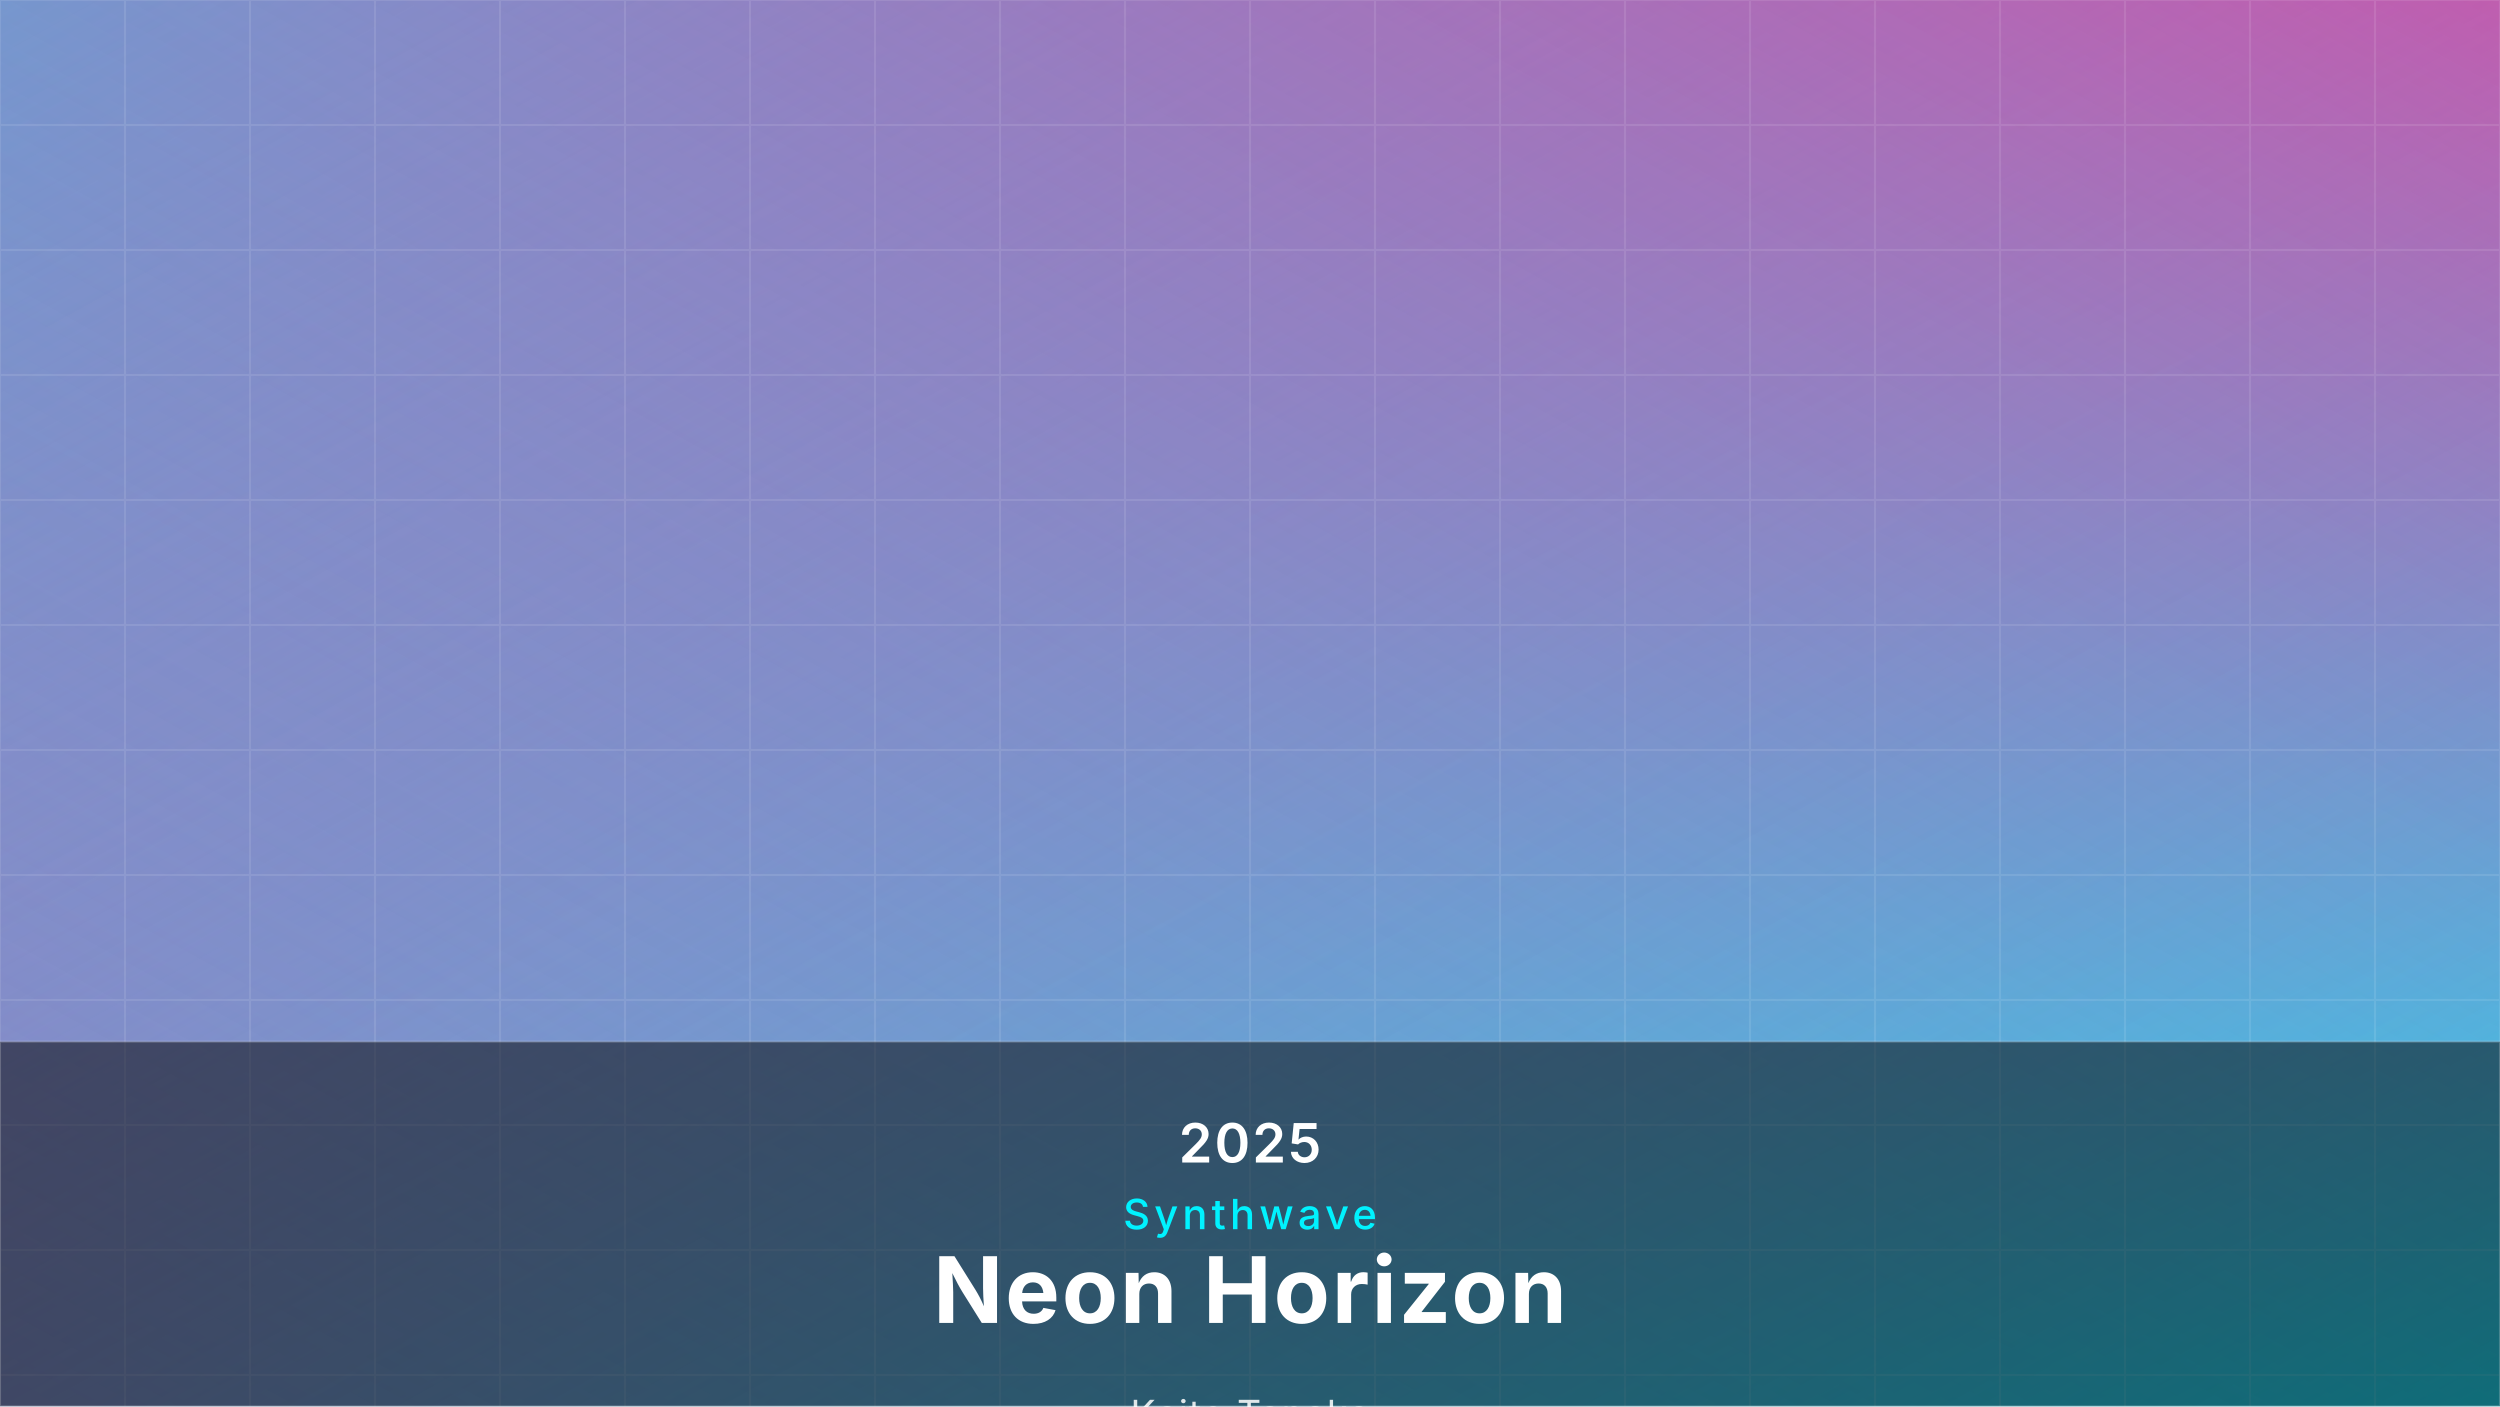
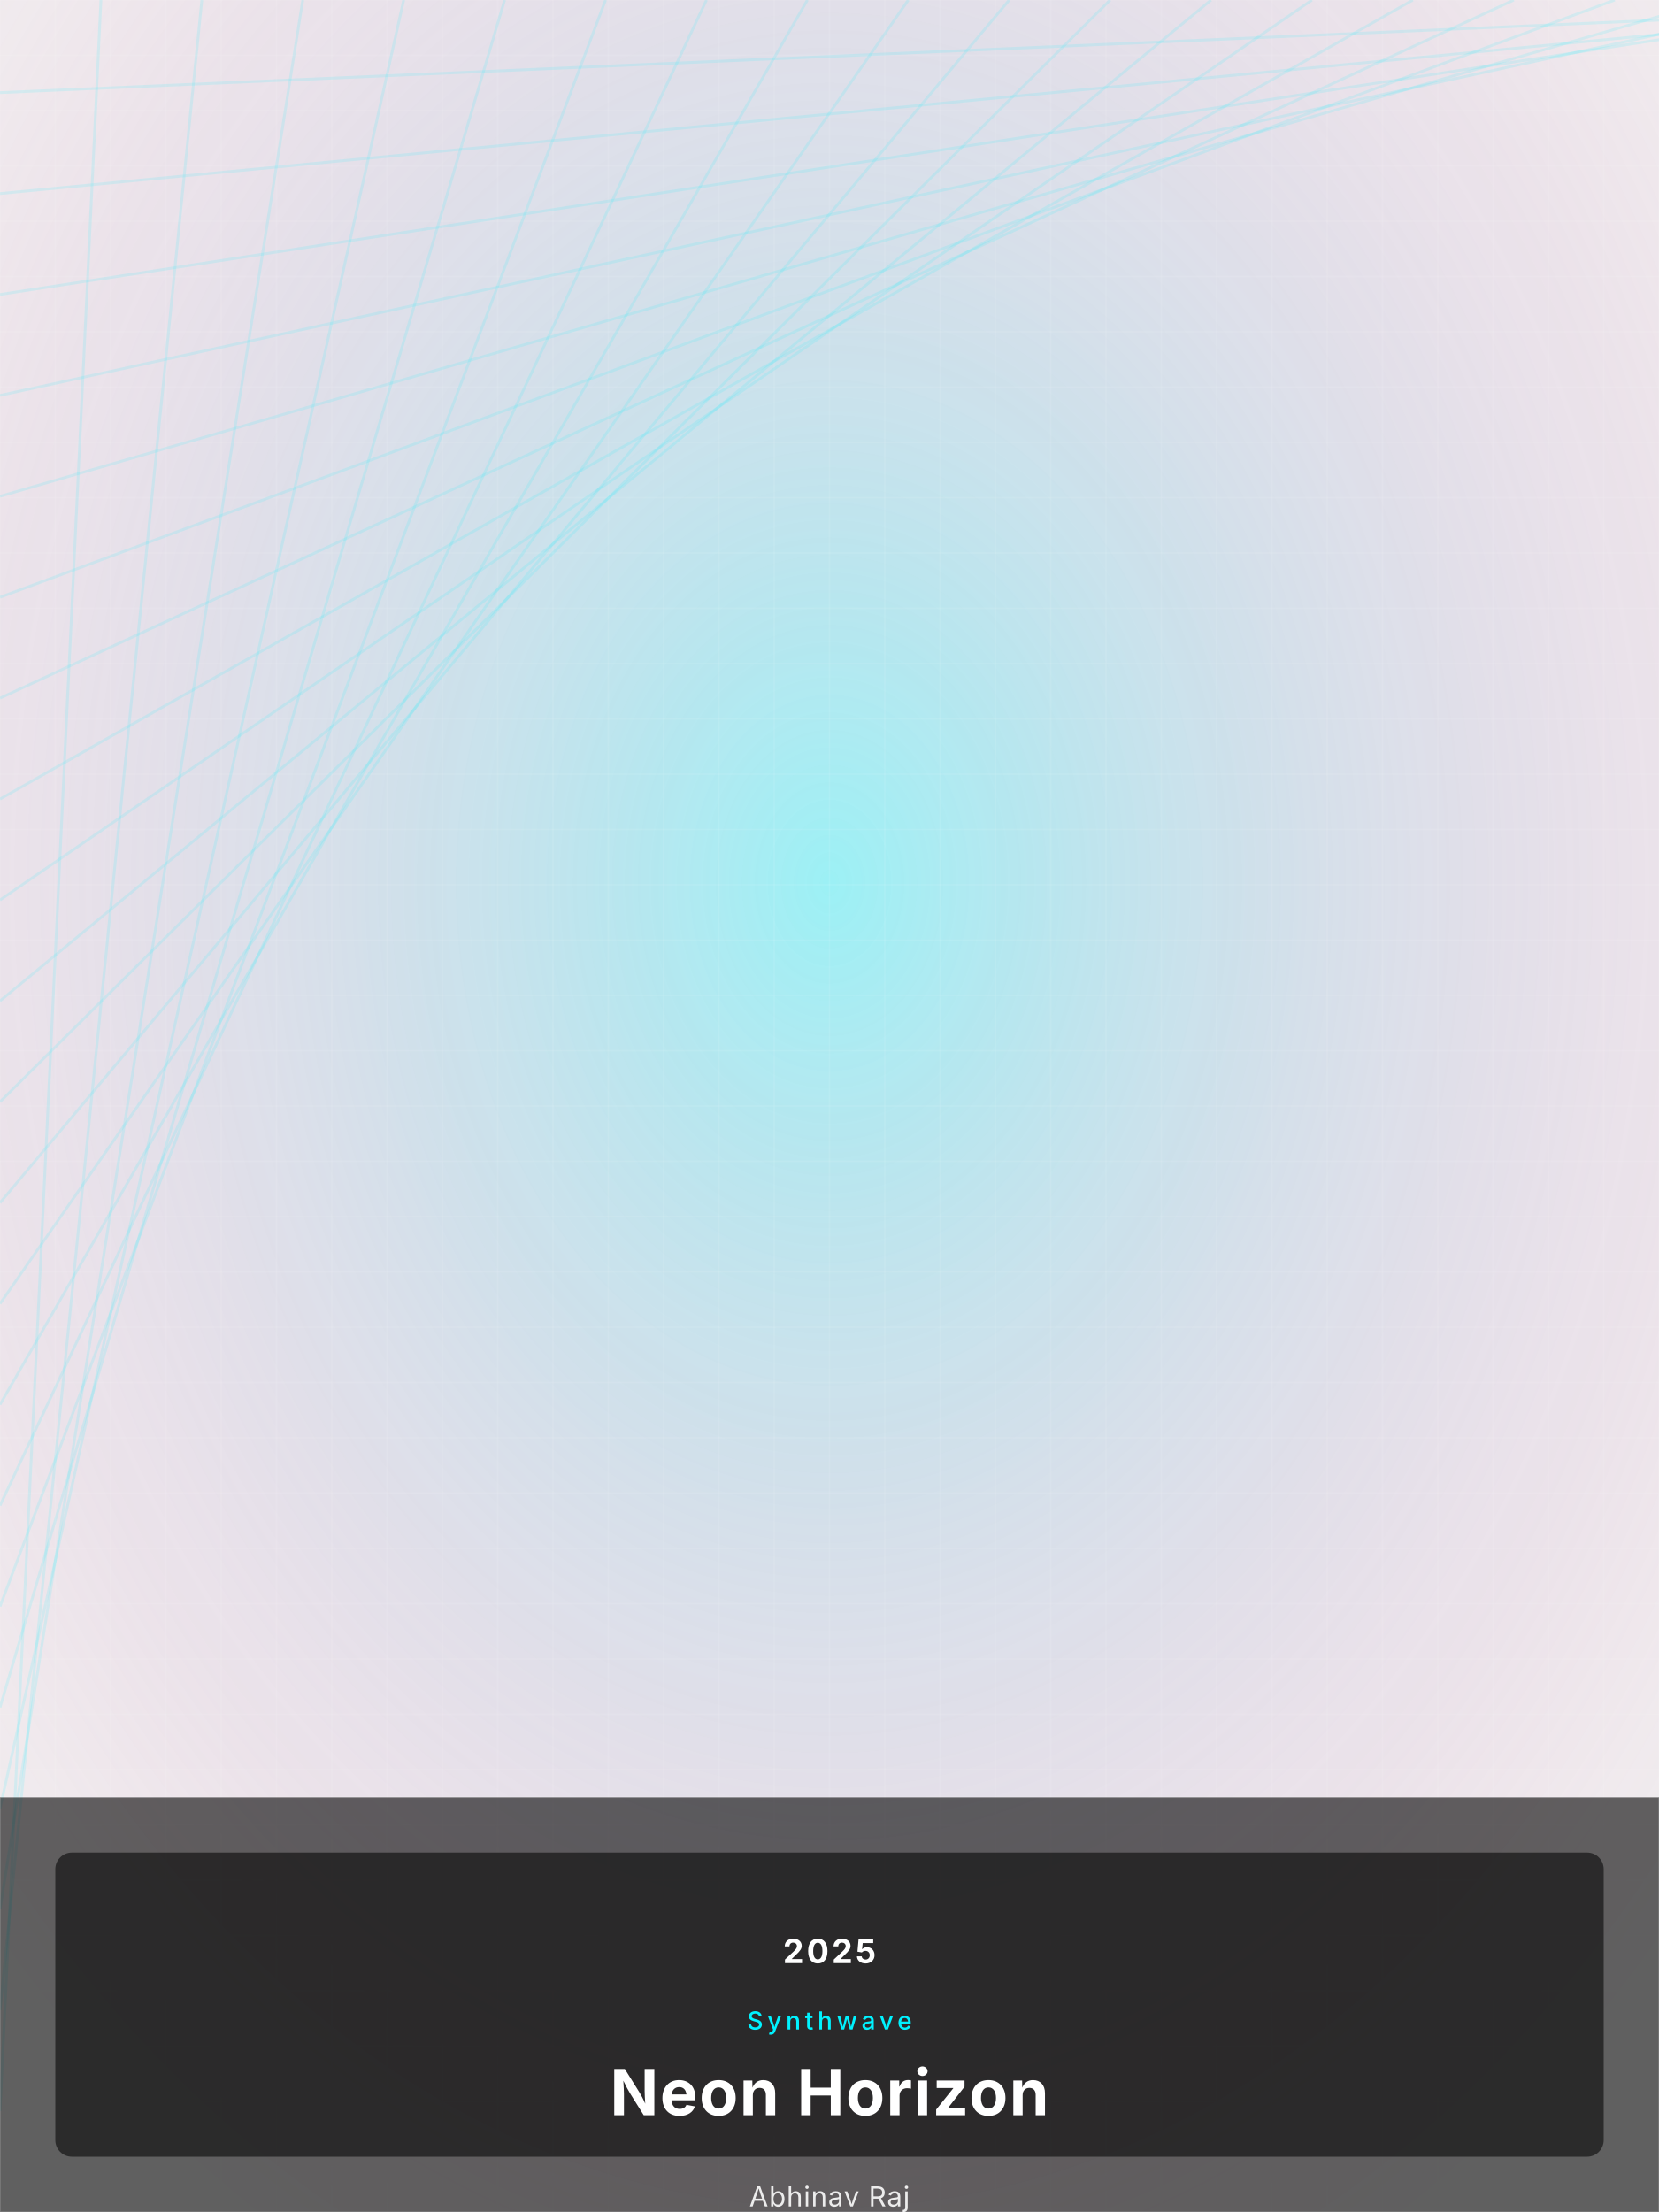
- <svg xmlns="http://www.w3.org/2000/svg" width="1200" height="675" viewBox="0 0 1200 675">
+ <svg xmlns="http://www.w3.org/2000/svg" width="1200" height="1600" viewBox="0 0 1200 1600">
  <defs>
-     <linearGradient id="bg" x1="0" y1="0" x2="1" y2="1">
-       <stop offset="0" stop-color="#ff2d95" />
-       <stop offset="1" stop-color="#00f2ff" />
-     </linearGradient>
-     <linearGradient id="glow1" x1="0" y1="0" x2="1" y2="1">
-       <stop offset="0" stop-color="#00f2ff" stop-opacity="0.55" />
+     <radialGradient id="radial" cx="50%" cy="40%" r="70%">
+       <stop offset="0" stop-color="#00f2ff" stop-opacity="0.35" />
      <stop offset="1" stop-color="#ff2d95" stop-opacity="0" />
-     </linearGradient>
-     <linearGradient id="glow2" x1="1" y1="0" x2="0" y2="1">
-       <stop offset="0" stop-color="#ff2d95" stop-opacity="0.5" />
-       <stop offset="1" stop-color="#00f2ff" stop-opacity="0" />
-     </linearGradient>
+     </radialGradient>
+     <filter id="blur" x="-30%" y="-30%" width="160%" height="160%">
+       <feGaussianBlur stdDeviation="18" />
+     </filter>
+     <filter id="blur2" x="-30%" y="-30%" width="160%" height="160%">
+       <feGaussianBlur stdDeviation="6" />
+     </filter>
    <clipPath id="clip">
-       <rect x="0" y="0" width="1200" height="675" />
+       <rect x="0" y="0" width="1200" height="1600" />
    </clipPath>
  </defs>
-   <rect width="1200" height="675" fill="url(#bg)" />
-   <rect width="1200" height="675" fill="url(#glow1)" />
-   <rect width="1200" height="675" fill="url(#glow2)" />
-   <g opacity="0.10">
-     <line x1="0" y1="0" x2="0" y2="675" stroke="white" stroke-width="1" />
-     <line x1="60" y1="0" x2="60" y2="675" stroke="white" stroke-width="1" />
-     <line x1="120" y1="0" x2="120" y2="675" stroke="white" stroke-width="1" />
-     <line x1="180" y1="0" x2="180" y2="675" stroke="white" stroke-width="1" />
-     <line x1="240" y1="0" x2="240" y2="675" stroke="white" stroke-width="1" />
-     <line x1="300" y1="0" x2="300" y2="675" stroke="white" stroke-width="1" />
-     <line x1="360" y1="0" x2="360" y2="675" stroke="white" stroke-width="1" />
-     <line x1="420" y1="0" x2="420" y2="675" stroke="white" stroke-width="1" />
-     <line x1="480" y1="0" x2="480" y2="675" stroke="white" stroke-width="1" />
-     <line x1="540" y1="0" x2="540" y2="675" stroke="white" stroke-width="1" />
-     <line x1="600" y1="0" x2="600" y2="675" stroke="white" stroke-width="1" />
-     <line x1="660" y1="0" x2="660" y2="675" stroke="white" stroke-width="1" />
-     <line x1="720" y1="0" x2="720" y2="675" stroke="white" stroke-width="1" />
-     <line x1="780" y1="0" x2="780" y2="675" stroke="white" stroke-width="1" />
-     <line x1="840" y1="0" x2="840" y2="675" stroke="white" stroke-width="1" />
-     <line x1="900" y1="0" x2="900" y2="675" stroke="white" stroke-width="1" />
-     <line x1="960" y1="0" x2="960" y2="675" stroke="white" stroke-width="1" />
-     <line x1="1020" y1="0" x2="1020" y2="675" stroke="white" stroke-width="1" />
-     <line x1="1080" y1="0" x2="1080" y2="675" stroke="white" stroke-width="1" />
-     <line x1="1140" y1="0" x2="1140" y2="675" stroke="white" stroke-width="1" />
-     <line x1="1200" y1="0" x2="1200" y2="675" stroke="white" stroke-width="1" />
-     <line x1="0" y1="0" x2="1200" y2="0" stroke="white" stroke-width="1" />
-     <line x1="0" y1="60" x2="1200" y2="60" stroke="white" stroke-width="1" />
-     <line x1="0" y1="120" x2="1200" y2="120" stroke="white" stroke-width="1" />
-     <line x1="0" y1="180" x2="1200" y2="180" stroke="white" stroke-width="1" />
-     <line x1="0" y1="240" x2="1200" y2="240" stroke="white" stroke-width="1" />
-     <line x1="0" y1="300" x2="1200" y2="300" stroke="white" stroke-width="1" />
-     <line x1="0" y1="360" x2="1200" y2="360" stroke="white" stroke-width="1" />
-     <line x1="0" y1="420" x2="1200" y2="420" stroke="white" stroke-width="1" />
-     <line x1="0" y1="480" x2="1200" y2="480" stroke="white" stroke-width="1" />
-     <line x1="0" y1="540" x2="1200" y2="540" stroke="white" stroke-width="1" />
-     <line x1="0" y1="600" x2="1200" y2="600" stroke="white" stroke-width="1" />
-     <line x1="0" y1="660" x2="1200" y2="660" stroke="white" stroke-width="1" />
+   <rect width="1200" height="1600" fill="url(#bg)" />
+   <rect width="1200" height="1600" fill="url(#radial)" />
+   <rect width="1200" height="1600" fill="url(#glow1)" filter="url(#blur)" opacity="0.55" />
+   <rect width="1200" height="1600" fill="url(#glow2)" filter="url(#blur)" opacity="0.45" />
+   <g>
+     <line x1="0" y1="0" x2="0" y2="1600" stroke="white" stroke-width="1" opacity="0.08" />
+     <line x1="40" y1="0" x2="40" y2="1600" stroke="white" stroke-width="1" opacity="0.08" />
+     <line x1="80" y1="0" x2="80" y2="1600" stroke="white" stroke-width="1" opacity="0.08" />
+     <line x1="120" y1="0" x2="120" y2="1600" stroke="white" stroke-width="1" opacity="0.08" />
+     <line x1="160" y1="0" x2="160" y2="1600" stroke="white" stroke-width="1" opacity="0.08" />
+     <line x1="200" y1="0" x2="200" y2="1600" stroke="white" stroke-width="1" opacity="0.08" />
+     <line x1="240" y1="0" x2="240" y2="1600" stroke="white" stroke-width="1" opacity="0.08" />
+     <line x1="280" y1="0" x2="280" y2="1600" stroke="white" stroke-width="1" opacity="0.08" />
+     <line x1="320" y1="0" x2="320" y2="1600" stroke="white" stroke-width="1" opacity="0.08" />
+     <line x1="360" y1="0" x2="360" y2="1600" stroke="white" stroke-width="1" opacity="0.08" />
+     <line x1="400" y1="0" x2="400" y2="1600" stroke="white" stroke-width="1" opacity="0.08" />
+     <line x1="440" y1="0" x2="440" y2="1600" stroke="white" stroke-width="1" opacity="0.08" />
+     <line x1="480" y1="0" x2="480" y2="1600" stroke="white" stroke-width="1" opacity="0.08" />
+     <line x1="520" y1="0" x2="520" y2="1600" stroke="white" stroke-width="1" opacity="0.08" />
+     <line x1="560" y1="0" x2="560" y2="1600" stroke="white" stroke-width="1" opacity="0.08" />
+     <line x1="600" y1="0" x2="600" y2="1600" stroke="white" stroke-width="1" opacity="0.08" />
+     <line x1="640" y1="0" x2="640" y2="1600" stroke="white" stroke-width="1" opacity="0.08" />
+     <line x1="680" y1="0" x2="680" y2="1600" stroke="white" stroke-width="1" opacity="0.08" />
+     <line x1="720" y1="0" x2="720" y2="1600" stroke="white" stroke-width="1" opacity="0.08" />
+     <line x1="760" y1="0" x2="760" y2="1600" stroke="white" stroke-width="1" opacity="0.08" />
+     <line x1="800" y1="0" x2="800" y2="1600" stroke="white" stroke-width="1" opacity="0.08" />
+     <line x1="840" y1="0" x2="840" y2="1600" stroke="white" stroke-width="1" opacity="0.08" />
+     <line x1="880" y1="0" x2="880" y2="1600" stroke="white" stroke-width="1" opacity="0.08" />
+     <line x1="920" y1="0" x2="920" y2="1600" stroke="white" stroke-width="1" opacity="0.08" />
+     <line x1="960" y1="0" x2="960" y2="1600" stroke="white" stroke-width="1" opacity="0.08" />
+     <line x1="1000" y1="0" x2="1000" y2="1600" stroke="white" stroke-width="1" opacity="0.08" />
+     <line x1="1040" y1="0" x2="1040" y2="1600" stroke="white" stroke-width="1" opacity="0.08" />
+     <line x1="1080" y1="0" x2="1080" y2="1600" stroke="white" stroke-width="1" opacity="0.08" />
+     <line x1="1120" y1="0" x2="1120" y2="1600" stroke="white" stroke-width="1" opacity="0.08" />
+     <line x1="1160" y1="0" x2="1160" y2="1600" stroke="white" stroke-width="1" opacity="0.08" />
+     <line x1="1200" y1="0" x2="1200" y2="1600" stroke="white" stroke-width="1" opacity="0.08" />
+     <line x1="0" y1="0" x2="1200" y2="0" stroke="white" stroke-width="1" opacity="0.08" />
+     <line x1="0" y1="40" x2="1200" y2="40" stroke="white" stroke-width="1" opacity="0.08" />
+     <line x1="0" y1="80" x2="1200" y2="80" stroke="white" stroke-width="1" opacity="0.08" />
+     <line x1="0" y1="120" x2="1200" y2="120" stroke="white" stroke-width="1" opacity="0.08" />
+     <line x1="0" y1="160" x2="1200" y2="160" stroke="white" stroke-width="1" opacity="0.08" />
+     <line x1="0" y1="200" x2="1200" y2="200" stroke="white" stroke-width="1" opacity="0.08" />
+     <line x1="0" y1="240" x2="1200" y2="240" stroke="white" stroke-width="1" opacity="0.08" />
+     <line x1="0" y1="280" x2="1200" y2="280" stroke="white" stroke-width="1" opacity="0.08" />
+     <line x1="0" y1="320" x2="1200" y2="320" stroke="white" stroke-width="1" opacity="0.08" />
+     <line x1="0" y1="360" x2="1200" y2="360" stroke="white" stroke-width="1" opacity="0.08" />
+     <line x1="0" y1="400" x2="1200" y2="400" stroke="white" stroke-width="1" opacity="0.08" />
+     <line x1="0" y1="440" x2="1200" y2="440" stroke="white" stroke-width="1" opacity="0.08" />
+     <line x1="0" y1="480" x2="1200" y2="480" stroke="white" stroke-width="1" opacity="0.08" />
+     <line x1="0" y1="520" x2="1200" y2="520" stroke="white" stroke-width="1" opacity="0.08" />
+     <line x1="0" y1="560" x2="1200" y2="560" stroke="white" stroke-width="1" opacity="0.08" />
+     <line x1="0" y1="600" x2="1200" y2="600" stroke="white" stroke-width="1" opacity="0.08" />
+     <line x1="0" y1="640" x2="1200" y2="640" stroke="white" stroke-width="1" opacity="0.08" />
+     <line x1="0" y1="680" x2="1200" y2="680" stroke="white" stroke-width="1" opacity="0.08" />
+     <line x1="0" y1="720" x2="1200" y2="720" stroke="white" stroke-width="1" opacity="0.08" />
+     <line x1="0" y1="760" x2="1200" y2="760" stroke="white" stroke-width="1" opacity="0.08" />
+     <line x1="0" y1="800" x2="1200" y2="800" stroke="white" stroke-width="1" opacity="0.08" />
+     <line x1="0" y1="840" x2="1200" y2="840" stroke="white" stroke-width="1" opacity="0.08" />
+     <line x1="0" y1="880" x2="1200" y2="880" stroke="white" stroke-width="1" opacity="0.08" />
+     <line x1="0" y1="920" x2="1200" y2="920" stroke="white" stroke-width="1" opacity="0.08" />
+     <line x1="0" y1="960" x2="1200" y2="960" stroke="white" stroke-width="1" opacity="0.08" />
+     <line x1="0" y1="1000" x2="1200" y2="1000" stroke="white" stroke-width="1" opacity="0.08" />
+     <line x1="0" y1="1040" x2="1200" y2="1040" stroke="white" stroke-width="1" opacity="0.08" />
+     <line x1="0" y1="1080" x2="1200" y2="1080" stroke="white" stroke-width="1" opacity="0.08" />
+     <line x1="0" y1="1120" x2="1200" y2="1120" stroke="white" stroke-width="1" opacity="0.08" />
+     <line x1="0" y1="1160" x2="1200" y2="1160" stroke="white" stroke-width="1" opacity="0.08" />
+     <line x1="0" y1="1200" x2="1200" y2="1200" stroke="white" stroke-width="1" opacity="0.08" />
+     <line x1="0" y1="1240" x2="1200" y2="1240" stroke="white" stroke-width="1" opacity="0.08" />
+     <line x1="0" y1="1280" x2="1200" y2="1280" stroke="white" stroke-width="1" opacity="0.08" />
+     <line x1="0" y1="1320" x2="1200" y2="1320" stroke="white" stroke-width="1" opacity="0.08" />
+     <line x1="0" y1="1360" x2="1200" y2="1360" stroke="white" stroke-width="1" opacity="0.08" />
+     <line x1="0" y1="1400" x2="1200" y2="1400" stroke="white" stroke-width="1" opacity="0.08" />
+     <line x1="0" y1="1440" x2="1200" y2="1440" stroke="white" stroke-width="1" opacity="0.08" />
+     <line x1="0" y1="1480" x2="1200" y2="1480" stroke="white" stroke-width="1" opacity="0.08" />
+     <line x1="0" y1="1520" x2="1200" y2="1520" stroke="white" stroke-width="1" opacity="0.08" />
+     <line x1="0" y1="1560" x2="1200" y2="1560" stroke="white" stroke-width="1" opacity="0.08" />
+     <line x1="0" y1="1600" x2="1200" y2="1600" stroke="white" stroke-width="1" opacity="0.08" />
  </g>
-   <rect x="0" y="500" width="1200" height="175" fill="rgba(0,0,0,0.5)" />
-   <rect x="0" y="500" width="1200" height="175" fill="none" stroke="rgba(255,255,255,0.18)" stroke-width="1" />
-   <text x="600" y="558" text-anchor="middle" font-family="Inter, Arial, sans-serif" font-size="26" font-weight="600" fill="white" letter-spacing="1">2025</text>
-   <text x="600" y="590" text-anchor="middle" font-family="Space Grotesk, Inter, Arial, sans-serif" font-size="20" font-weight="500" fill="#00f2ff" letter-spacing="2" text-transform="uppercase">Synthwave</text>
-   <text x="600" y="635" text-anchor="middle" font-family="Space Grotesk, Inter, Arial, sans-serif" font-size="44" font-weight="700" fill="white" letter-spacing="1">Neon Horizon</text>
-   <text x="600" y="685" text-anchor="middle" font-family="Inter, Arial, sans-serif" font-size="18" font-weight="400" fill="rgba(255,255,255,0.85)" letter-spacing="0.5">Kaito Tanaka</text>
+   <g>
+     <line x1="73" y1="0" x2="0" y2="1527" stroke="#00f2ff" stroke-width="2" opacity="0.12" />
+     <line x1="146" y1="0" x2="0" y2="1454" stroke="#00f2ff" stroke-width="2" opacity="0.12" />
+     <line x1="219" y1="0" x2="0" y2="1381" stroke="#00f2ff" stroke-width="2" opacity="0.12" />
+     <line x1="292" y1="0" x2="0" y2="1308" stroke="#00f2ff" stroke-width="2" opacity="0.12" />
+     <line x1="365" y1="0" x2="0" y2="1235" stroke="#00f2ff" stroke-width="2" opacity="0.12" />
+     <line x1="438" y1="0" x2="0" y2="1162" stroke="#00f2ff" stroke-width="2" opacity="0.12" />
+     <line x1="511" y1="0" x2="0" y2="1089" stroke="#00f2ff" stroke-width="2" opacity="0.12" />
+     <line x1="584" y1="0" x2="0" y2="1016" stroke="#00f2ff" stroke-width="2" opacity="0.12" />
+     <line x1="657" y1="0" x2="0" y2="943" stroke="#00f2ff" stroke-width="2" opacity="0.12" />
+     <line x1="730" y1="0" x2="0" y2="870" stroke="#00f2ff" stroke-width="2" opacity="0.12" />
+     <line x1="803" y1="0" x2="0" y2="797" stroke="#00f2ff" stroke-width="2" opacity="0.12" />
+     <line x1="876" y1="0" x2="0" y2="724" stroke="#00f2ff" stroke-width="2" opacity="0.12" />
+     <line x1="949" y1="0" x2="0" y2="651" stroke="#00f2ff" stroke-width="2" opacity="0.12" />
+     <line x1="1022" y1="0" x2="0" y2="578" stroke="#00f2ff" stroke-width="2" opacity="0.12" />
+     <line x1="1095" y1="0" x2="0" y2="505" stroke="#00f2ff" stroke-width="2" opacity="0.12" />
+     <line x1="1168" y1="0" x2="0" y2="432" stroke="#00f2ff" stroke-width="2" opacity="0.12" />
+     <line x1="1241" y1="0" x2="0" y2="359" stroke="#00f2ff" stroke-width="2" opacity="0.12" />
+     <line x1="1314" y1="0" x2="0" y2="286" stroke="#00f2ff" stroke-width="2" opacity="0.12" />
+     <line x1="1387" y1="0" x2="0" y2="213" stroke="#00f2ff" stroke-width="2" opacity="0.12" />
+     <line x1="1460" y1="0" x2="0" y2="140" stroke="#00f2ff" stroke-width="2" opacity="0.12" />
+     <line x1="1533" y1="0" x2="0" y2="67" stroke="#00f2ff" stroke-width="2" opacity="0.12" />
+   </g>
+   <rect x="0" y="1300" width="1200" height="300" fill="rgba(0,0,0,0.6)" />
+   <rect x="0" y="1300" width="1200" height="300" fill="none" stroke="rgba(255,255,255,0.18)" stroke-width="1" />
+   <rect x="40" y="1340" width="1120" height="220" rx="12" fill="#000" opacity="0.55" />
+   <text x="600" y="1420" text-anchor="middle" font-family="Space Grotesk, Inter, Arial, sans-serif" font-size="24" font-weight="700" fill="white" letter-spacing="2">2025</text>
+   <text x="600" y="1468" text-anchor="middle" font-family="Space Grotesk, Inter, Arial, sans-serif" font-size="18" font-weight="500" fill="#00f2ff" letter-spacing="3" text-transform="uppercase">Synthwave</text>
+   <text x="600" y="1530" text-anchor="middle" font-family="Space Grotesk, Inter, Arial, sans-serif" font-size="46" font-weight="700" fill="white" letter-spacing="1">Neon Horizon</text>
+   <text x="600" y="1596" text-anchor="middle" font-family="Inter, Arial, sans-serif" font-size="20" font-weight="400" fill="rgba(255,255,255,0.88)" letter-spacing="0.5">Abhinav Raj</text>
</svg>
